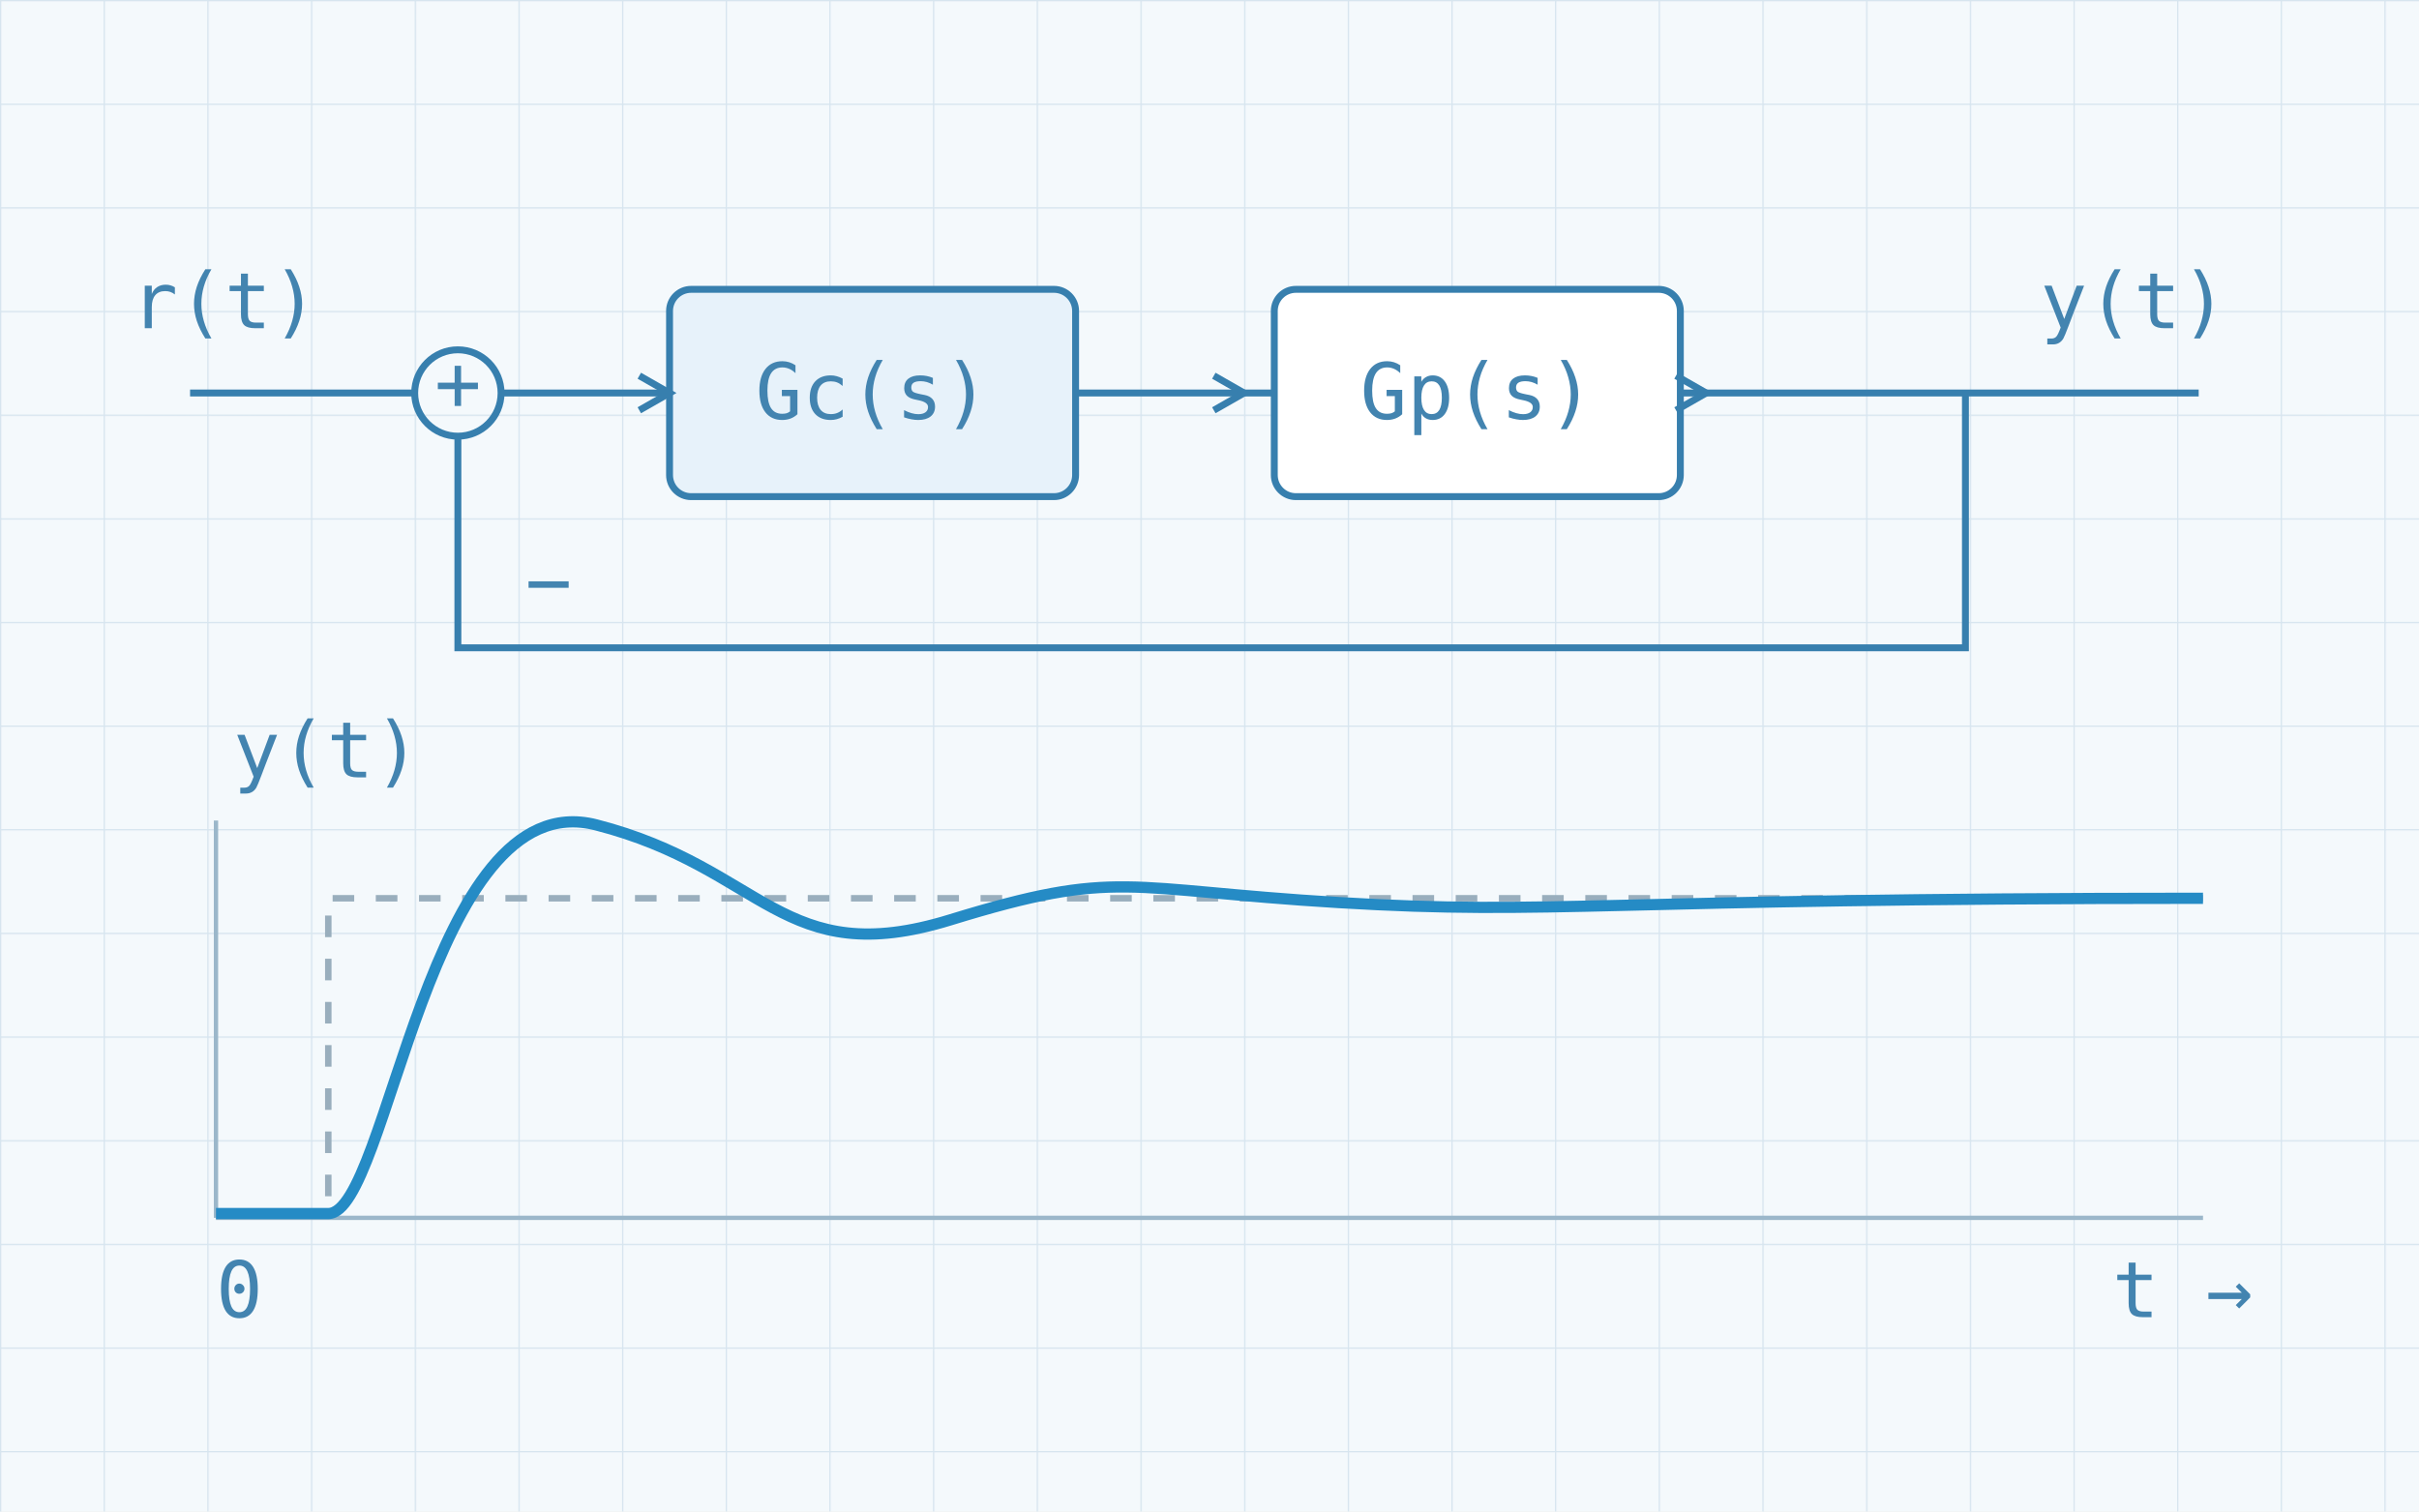
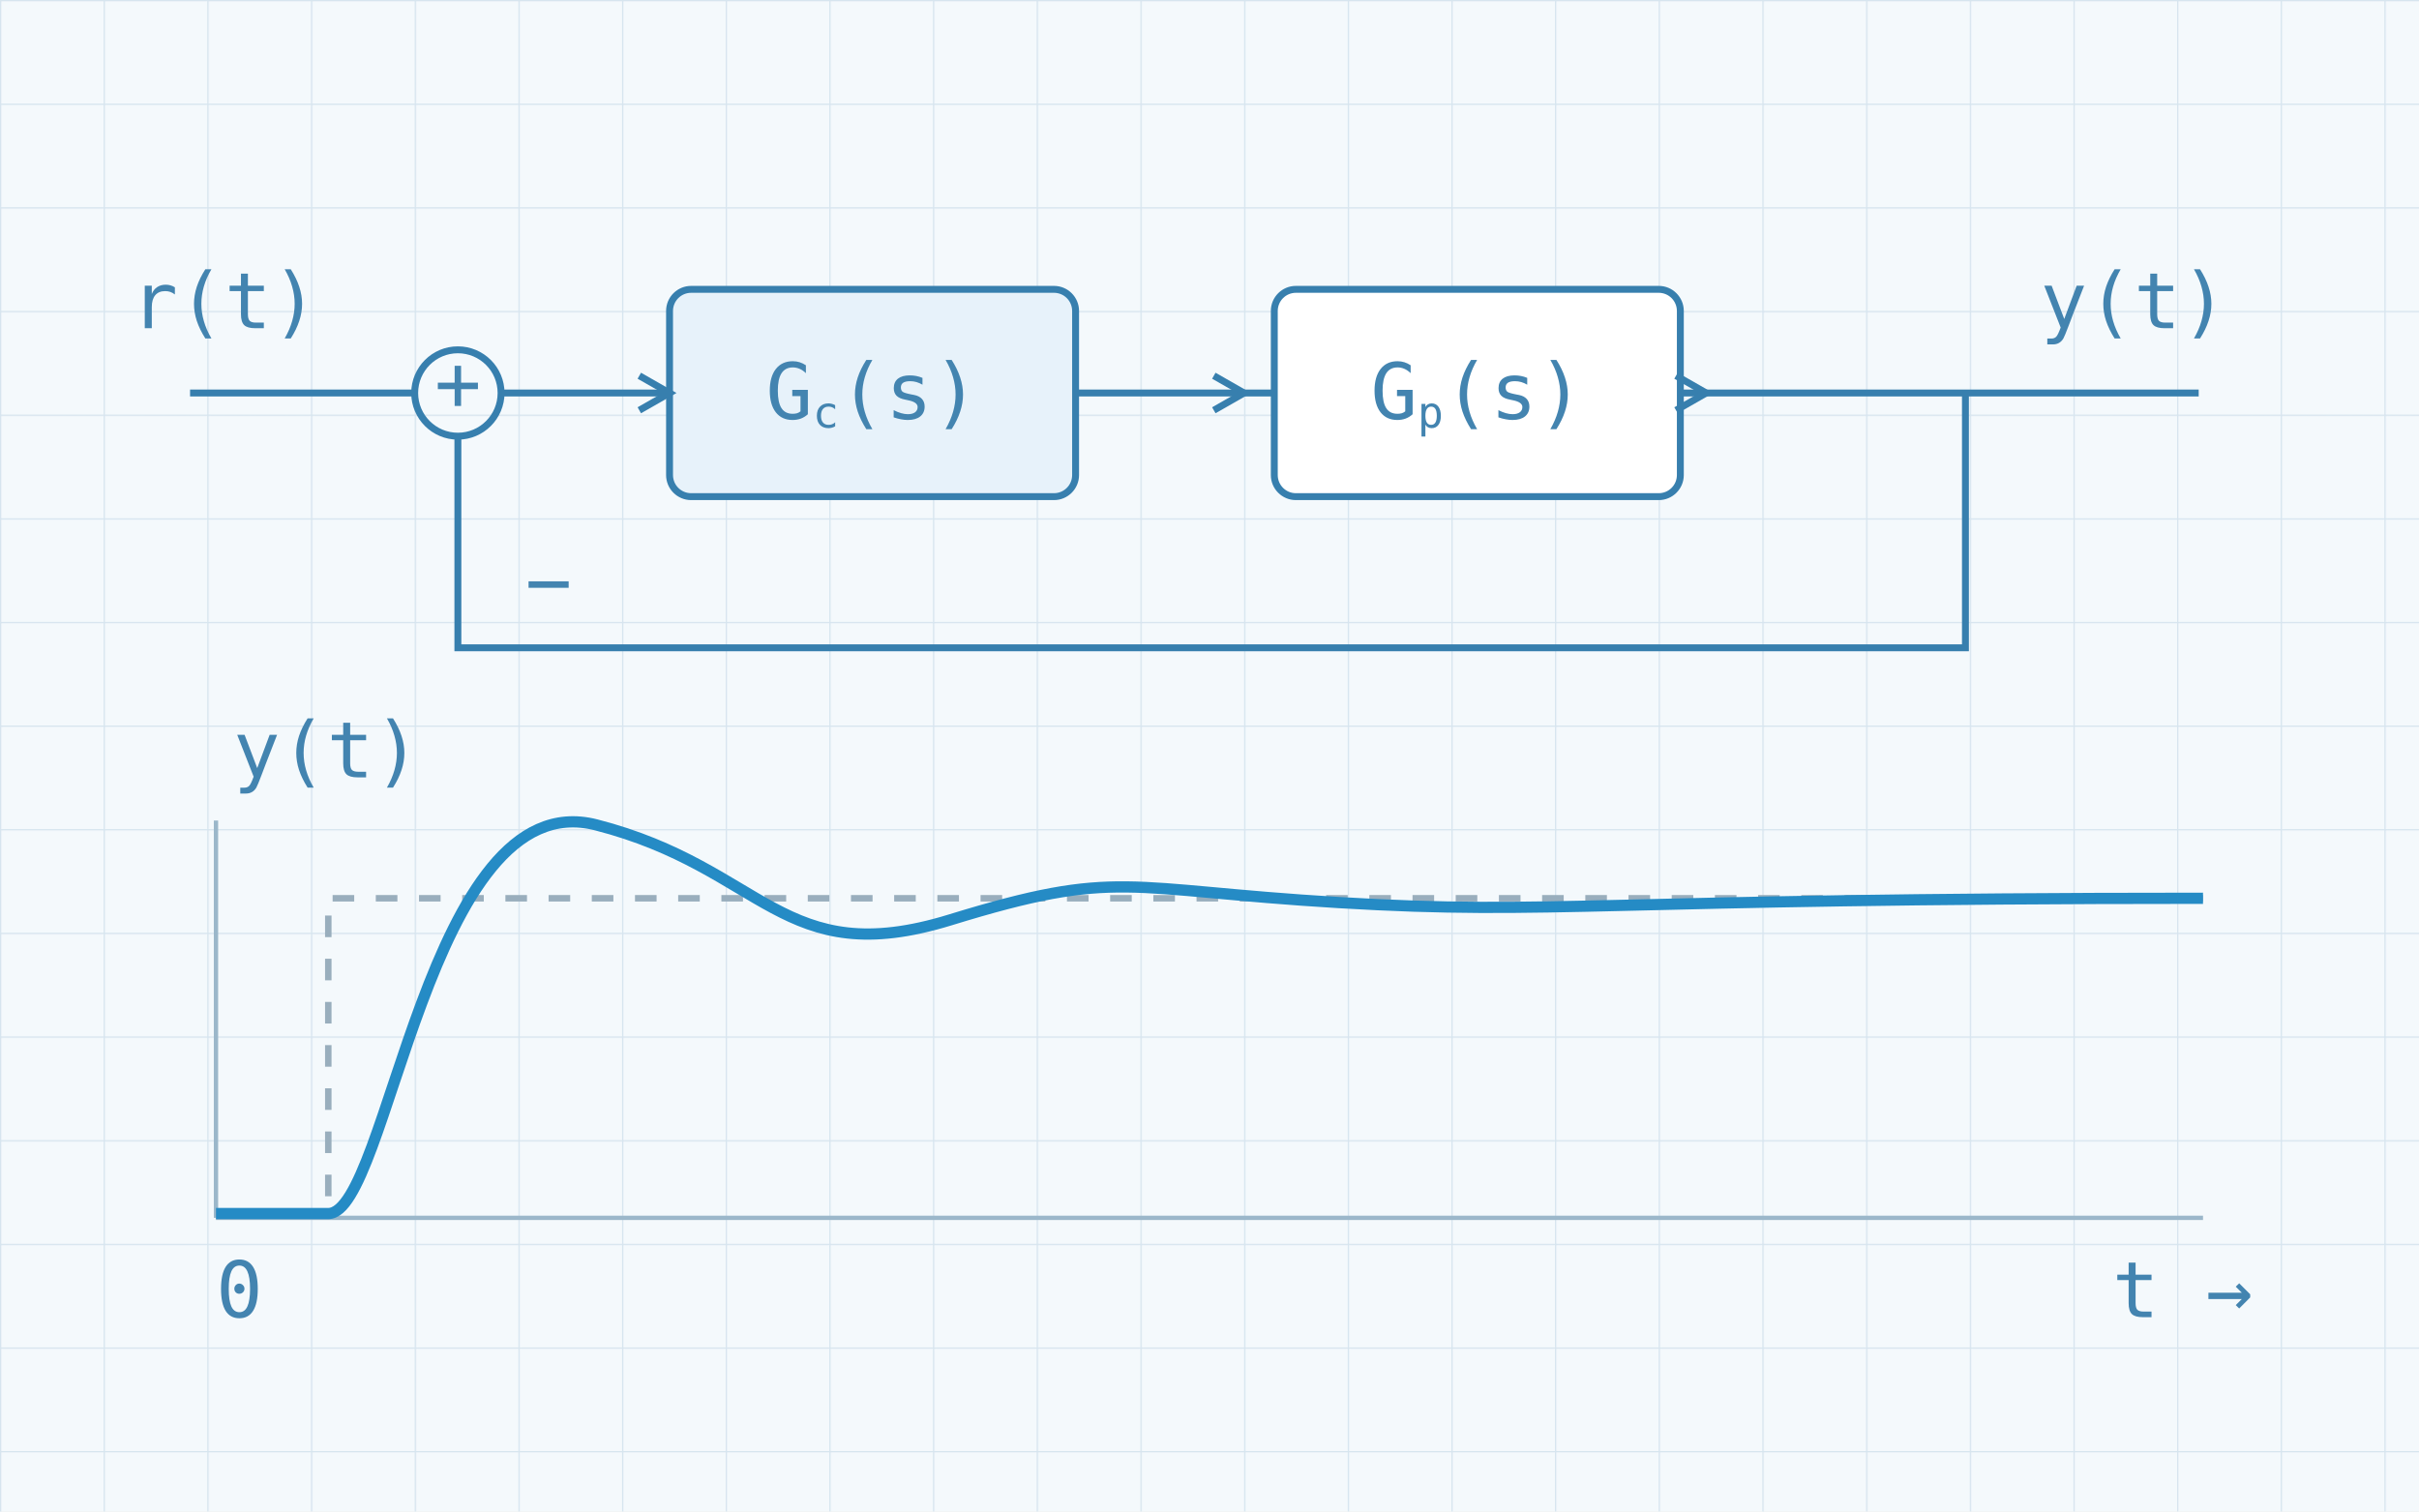
<svg xmlns="http://www.w3.org/2000/svg" viewBox="0 0 560 350">
  <defs>
    <pattern id="grid" width="24" height="24" patternUnits="userSpaceOnUse">
      <path d="M24 0H0V24" fill="none" stroke="#d7e5ef" stroke-width=".6" />
    </pattern>
  </defs>
  <rect width="560" height="350" fill="#f4f9fc" />
  <rect width="560" height="350" fill="url(#grid)" />
  <style>text{font:18px Consolas,monospace;fill:#4384b0;stroke:none}</style>
  <g fill="none" stroke="#377fae" stroke-width="1.6">
    <path d="M44 91H96M116 91H155M249 91H295M389 91H509M455 91V150H106V101" />
    <circle cx="106" cy="91" r="10" />
    <rect x="155" y="67" width="94" height="48" rx="5" fill="#e7f2fa" />
    <rect x="295" y="67" width="94" height="48" rx="5" fill="#fff" />
    <path d="m148 87 7 4-7 4m133-8 7 4-7 4m107-8 7 4-7 4" />
  </g>
  <g fill="#3c6b8b" font-family="Segoe UI,Arial" font-size="14" text-anchor="middle">
-     <text x="202" y="97">Gc(s)</text>
-     <text x="342" y="97">Gp(s)</text>
+     <text x="202" y="97">G<tspan baseline-shift="sub" font-size="10">c</tspan>(s)</text>
+     <text x="342" y="97">G<tspan baseline-shift="sub" font-size="10">p</tspan>(s)</text>
    <text x="52" y="76" font-size="11">r(t)</text>
    <text x="494" y="76" font-size="11">y(t)</text>
    <text x="106" y="95" font-size="11">+</text>
    <text x="127" y="141" font-size="11">−</text>
  </g>
  <path d="M50 282H510M50 190V282" fill="none" stroke="#9bb7ca" />
  <path d="M50 281H76V208H510" stroke="#99aebd" stroke-width="1.5" stroke-dasharray="5 5" fill="none" />
  <path d="M50 281H76C90 281 99 181 138 191S181 225 220 213 260 206 310 209 370 208 510 208" stroke="#258bc5" stroke-width="2.6" fill="none" />
  <g font-family="Consolas,monospace" font-size="9" fill="#7893a6">
    <text x="50" y="305">0</text>
    <text x="489" y="305">t →</text>
    <text x="54" y="180">y(t)</text>
  </g>
</svg>
